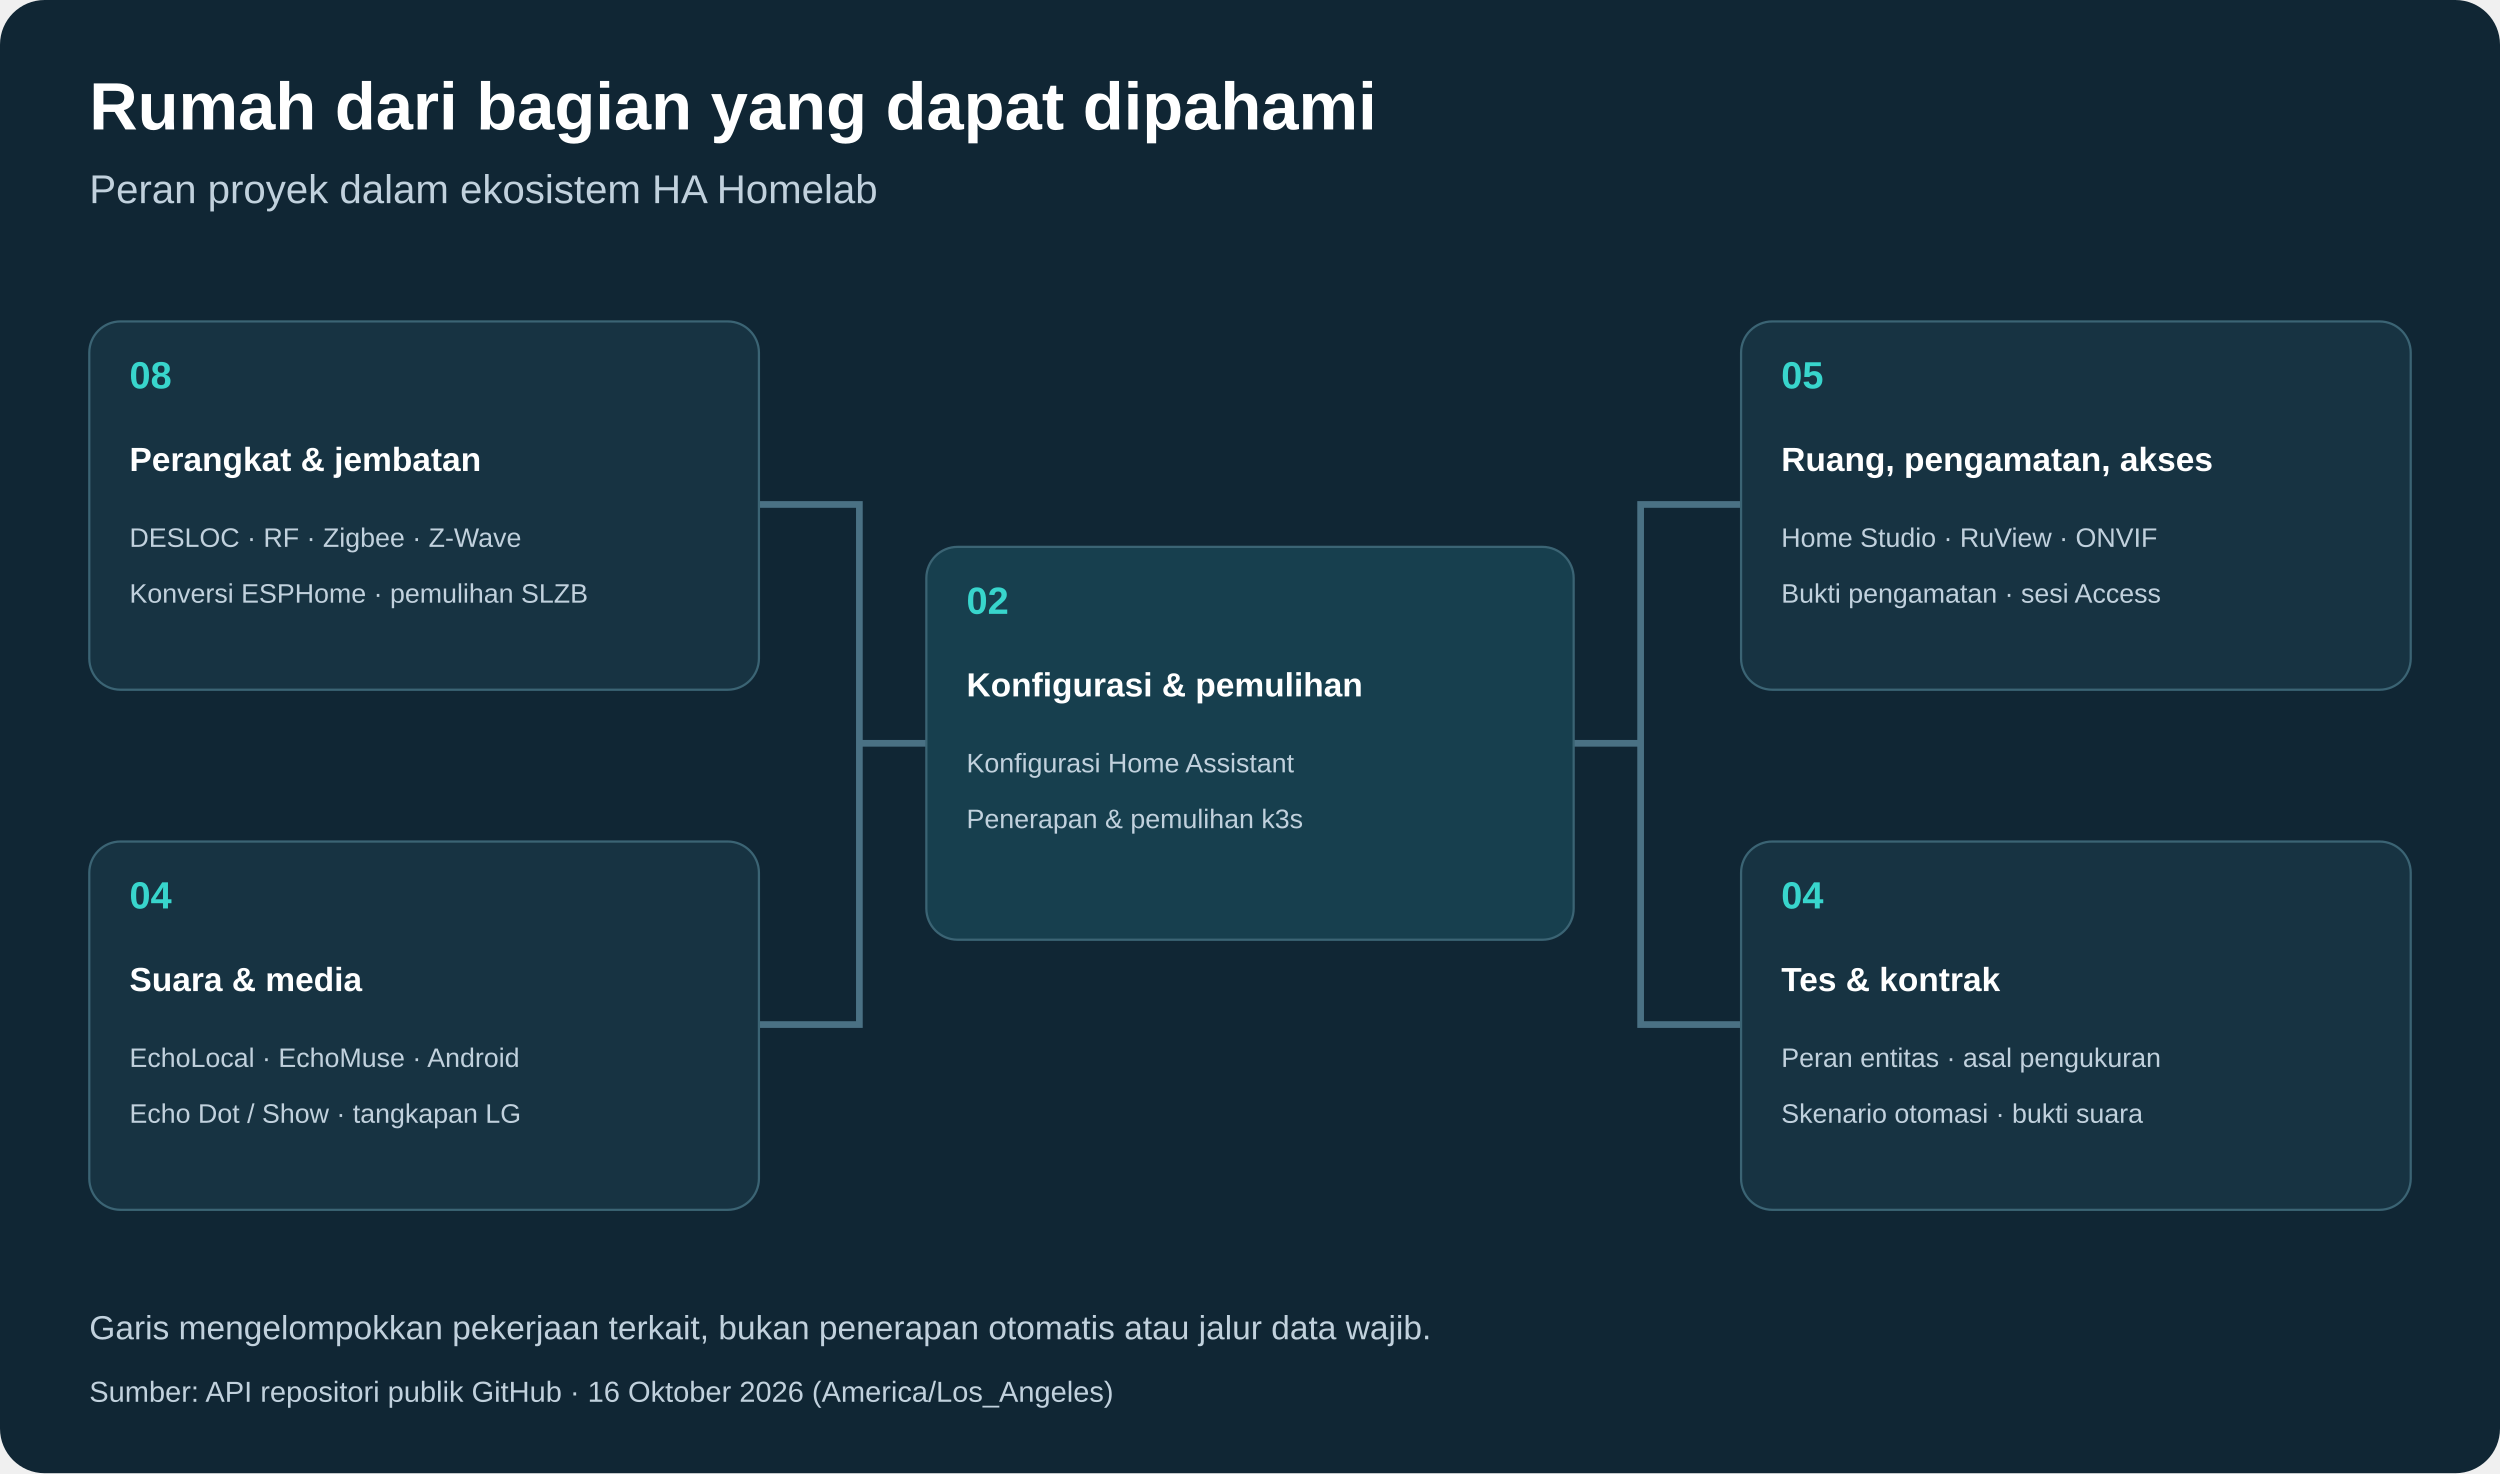
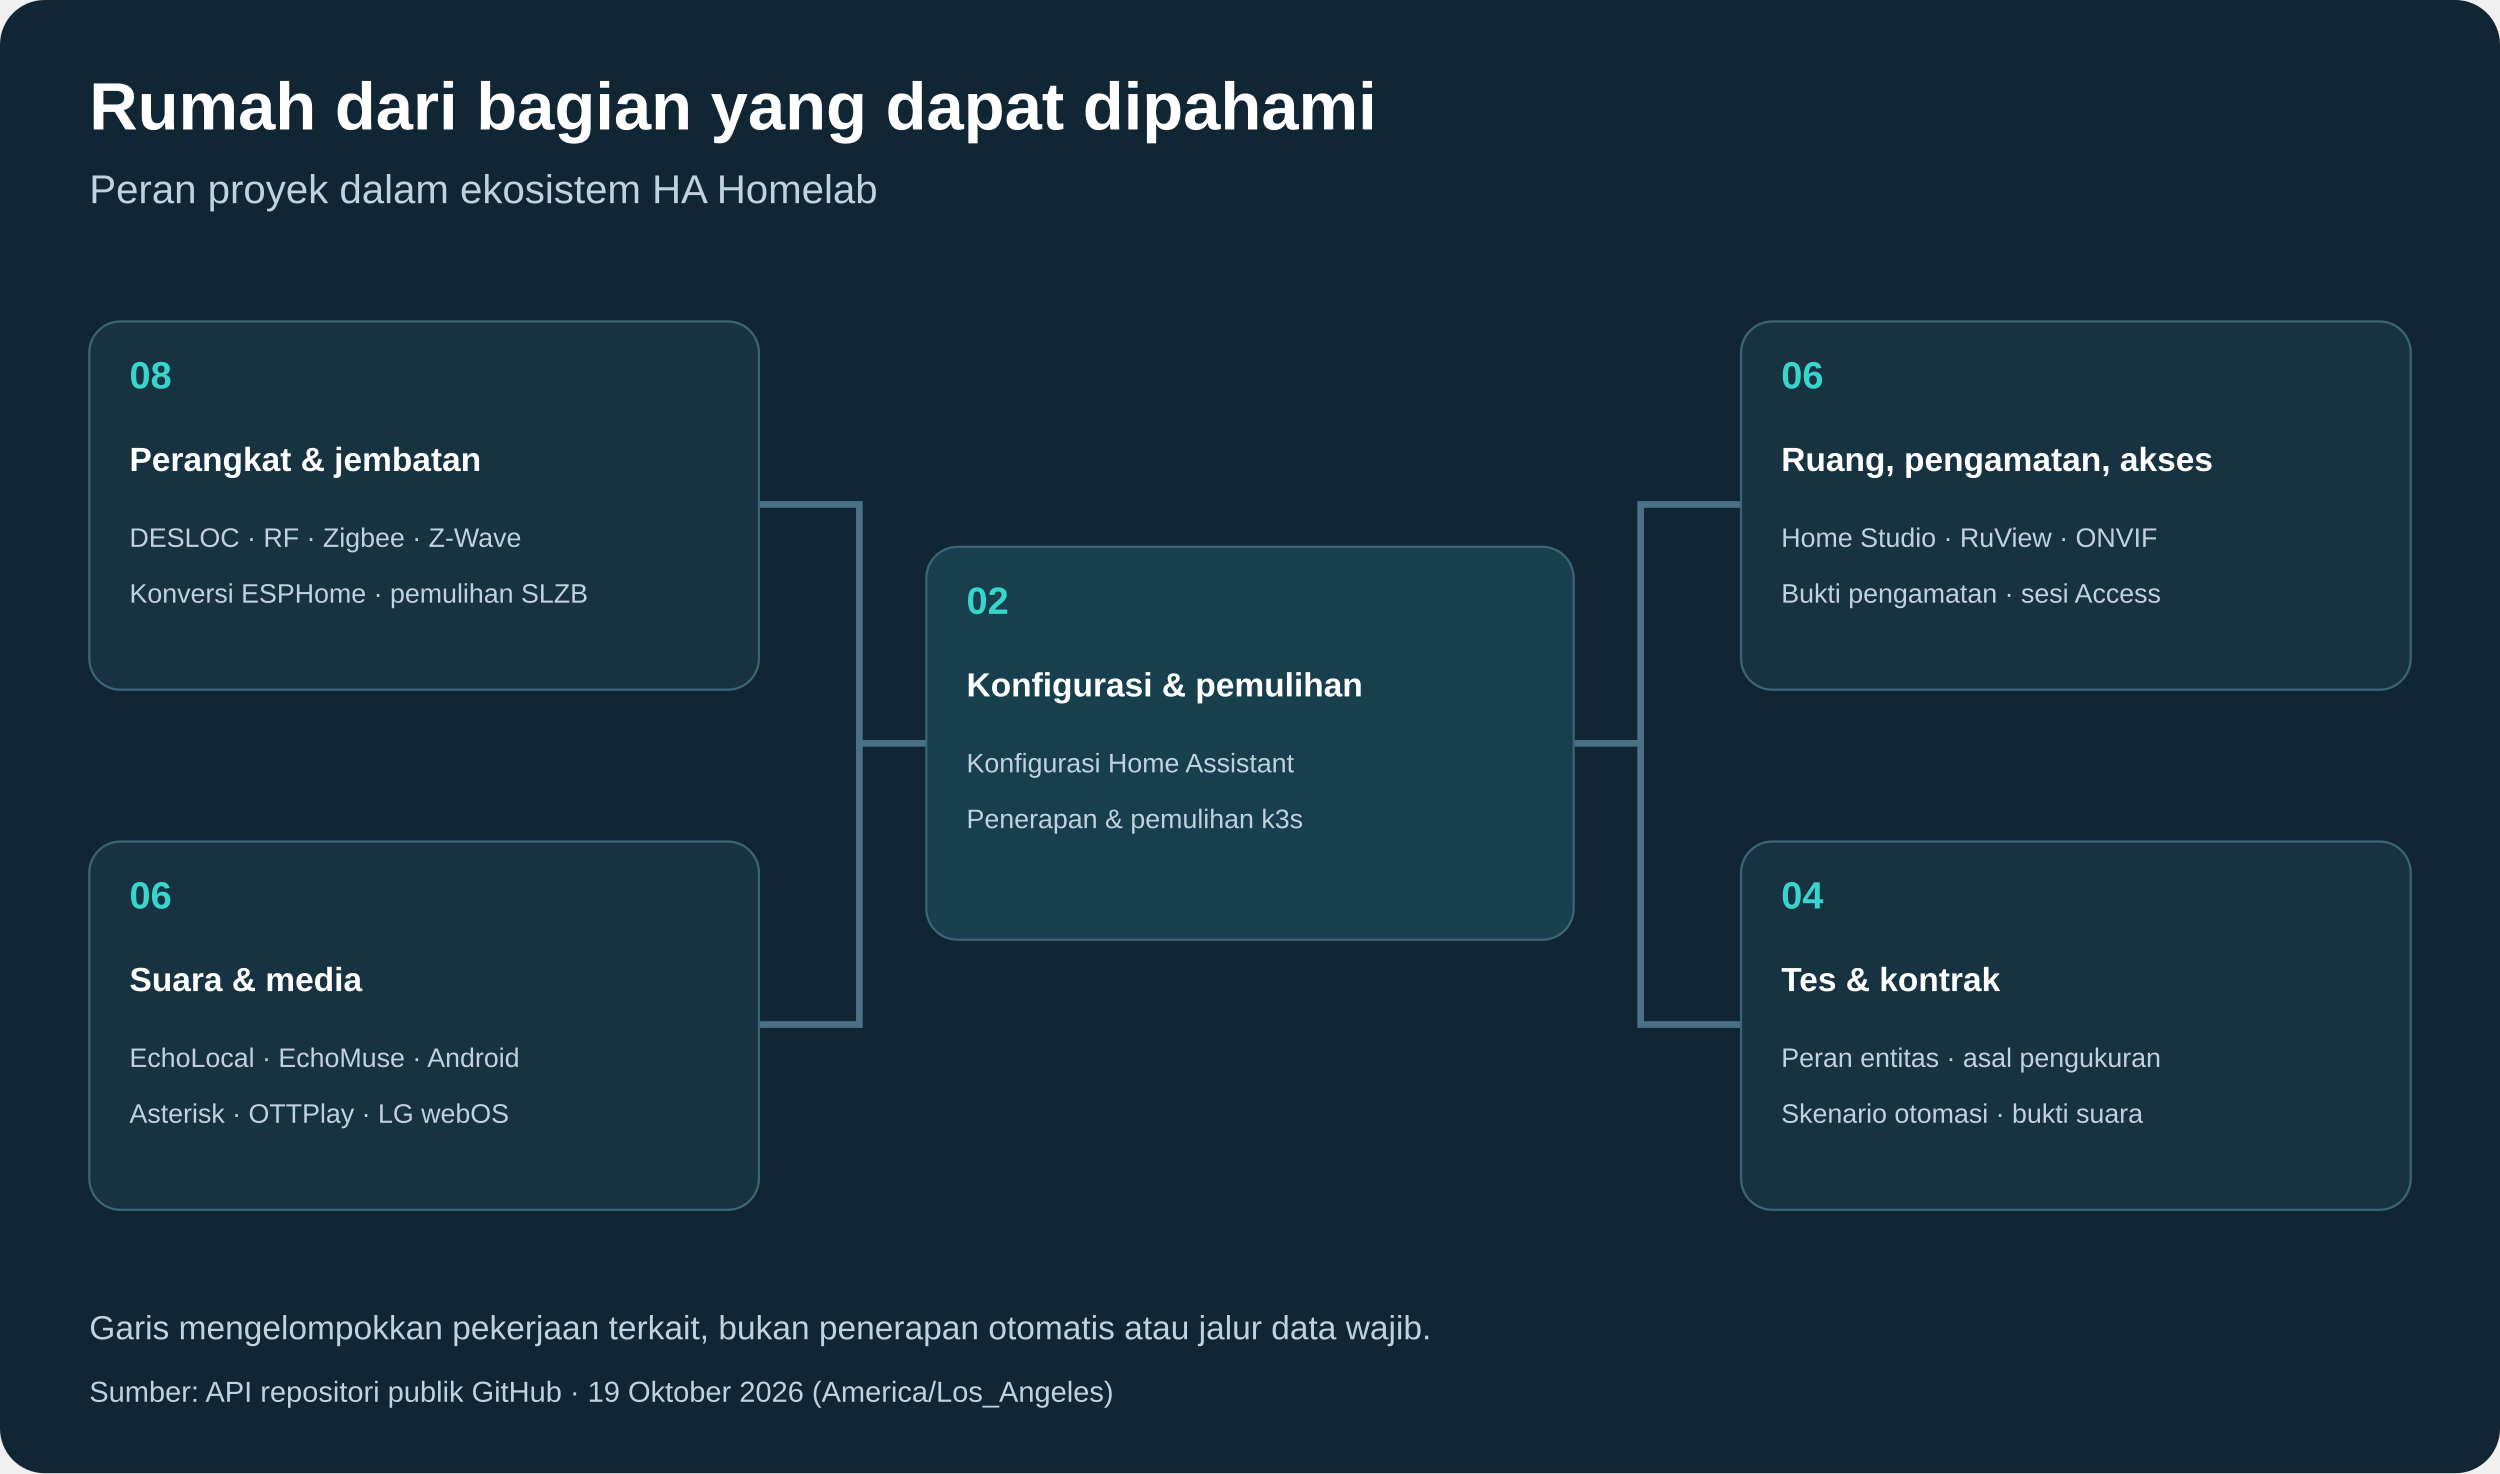
<svg xmlns="http://www.w3.org/2000/svg" width="1120" height="660" viewBox="0 0 1120 660" role="img" aria-labelledby="title desc" lang="id">
  <rect width="1120" height="660" rx="20" fill="#102634" />
  <g font-family="Arial, Helvetica, sans-serif">
    <text x="40" y="58" font-size="30" fill="#ffffff" font-weight="700" text-anchor="start">Rumah dari bagian yang dapat dipahami</text>
    <text x="40" y="91" font-size="18" fill="#c1d1dd" font-weight="400" text-anchor="start">Peran proyek dalam ekosistem HA Homelab</text>
    <path d="M 340 226 H 385 V 333 H 415 M 340 459 H 385 V 333 M 705 333 H 735 V 226 H 780 M 735 333 V 459 H 780" fill="none" stroke="#4a7184" stroke-width="3" />
    <rect x="40" y="377" width="300" height="165" rx="14" fill="#173342" stroke="#3b6474" />
-     <text x="58" y="407" font-size="17" fill="#38d5cc" font-weight="700" text-anchor="start">04</text>
+     <text x="58" y="407" font-size="17" fill="#38d5cc" font-weight="700" text-anchor="start">06</text>
    <text x="58" y="444" font-size="15" fill="#ffffff" font-weight="700" text-anchor="start">Suara &amp; media</text>
    <text x="58" y="478" font-size="12" fill="#c1d1dd" font-weight="400" text-anchor="start">EchoLocal · EchoMuse · Android</text>
-     <text x="58" y="503" font-size="12" fill="#c1d1dd" font-weight="400" text-anchor="start">Echo Dot / Show · tangkapan LG</text>
+     <text x="58" y="503" font-size="12" fill="#c1d1dd" font-weight="400" text-anchor="start">Asterisk · OTTPlay · LG webOS</text>
    <rect x="40" y="144" width="300" height="165" rx="14" fill="#173342" stroke="#3b6474" />
    <text x="58" y="174" font-size="17" fill="#38d5cc" font-weight="700" text-anchor="start">08</text>
    <text x="58" y="211" font-size="15" fill="#ffffff" font-weight="700" text-anchor="start">Perangkat &amp; jembatan</text>
    <text x="58" y="245" font-size="12" fill="#c1d1dd" font-weight="400" text-anchor="start">DESLOC · RF · Zigbee · Z-Wave</text>
    <text x="58" y="270" font-size="12" fill="#c1d1dd" font-weight="400" text-anchor="start">Konversi ESPHome · pemulihan SLZB</text>
    <rect x="415" y="245" width="290" height="176" rx="14" fill="#173f4e" stroke="#3b6474" />
    <text x="433" y="275" font-size="17" fill="#38d5cc" font-weight="700" text-anchor="start">02</text>
    <text x="433" y="312" font-size="15" fill="#ffffff" font-weight="700" text-anchor="start">Konfigurasi &amp; pemulihan</text>
    <text x="433" y="346" font-size="12" fill="#c1d1dd" font-weight="400" text-anchor="start">Konfigurasi Home Assistant</text>
    <text x="433" y="371" font-size="12" fill="#c1d1dd" font-weight="400" text-anchor="start">Penerapan &amp; pemulihan k3s</text>
    <rect x="780" y="144" width="300" height="165" rx="14" fill="#173342" stroke="#3b6474" />
-     <text x="798" y="174" font-size="17" fill="#38d5cc" font-weight="700" text-anchor="start">05</text>
+     <text x="798" y="174" font-size="17" fill="#38d5cc" font-weight="700" text-anchor="start">06</text>
    <text x="798" y="211" font-size="15" fill="#ffffff" font-weight="700" text-anchor="start">Ruang, pengamatan, akses</text>
    <text x="798" y="245" font-size="12" fill="#c1d1dd" font-weight="400" text-anchor="start">Home Studio · RuView · ONVIF</text>
    <text x="798" y="270" font-size="12" fill="#c1d1dd" font-weight="400" text-anchor="start">Bukti pengamatan · sesi Access</text>
    <rect x="780" y="377" width="300" height="165" rx="14" fill="#173342" stroke="#3b6474" />
    <text x="798" y="407" font-size="17" fill="#38d5cc" font-weight="700" text-anchor="start">04</text>
    <text x="798" y="444" font-size="15" fill="#ffffff" font-weight="700" text-anchor="start">Tes &amp; kontrak</text>
    <text x="798" y="478" font-size="12" fill="#c1d1dd" font-weight="400" text-anchor="start">Peran entitas · asal pengukuran</text>
    <text x="798" y="503" font-size="12" fill="#c1d1dd" font-weight="400" text-anchor="start">Skenario otomasi · bukti suara</text>
    <text x="40" y="600" font-size="15" fill="#c1d1dd" font-weight="400" text-anchor="start">Garis mengelompokkan pekerjaan terkait, bukan penerapan otomatis atau jalur data wajib.</text>
-     <text x="40" y="628" font-size="13" fill="#c1d1dd" font-weight="400" text-anchor="start">Sumber: API repositori publik GitHub · 16 Oktober 2026 (America/Los_Angeles)</text>
+     <text x="40" y="628" font-size="13" fill="#c1d1dd" font-weight="400" text-anchor="start">Sumber: API repositori publik GitHub · 19 Oktober 2026 (America/Los_Angeles)</text>
  </g>
</svg>
